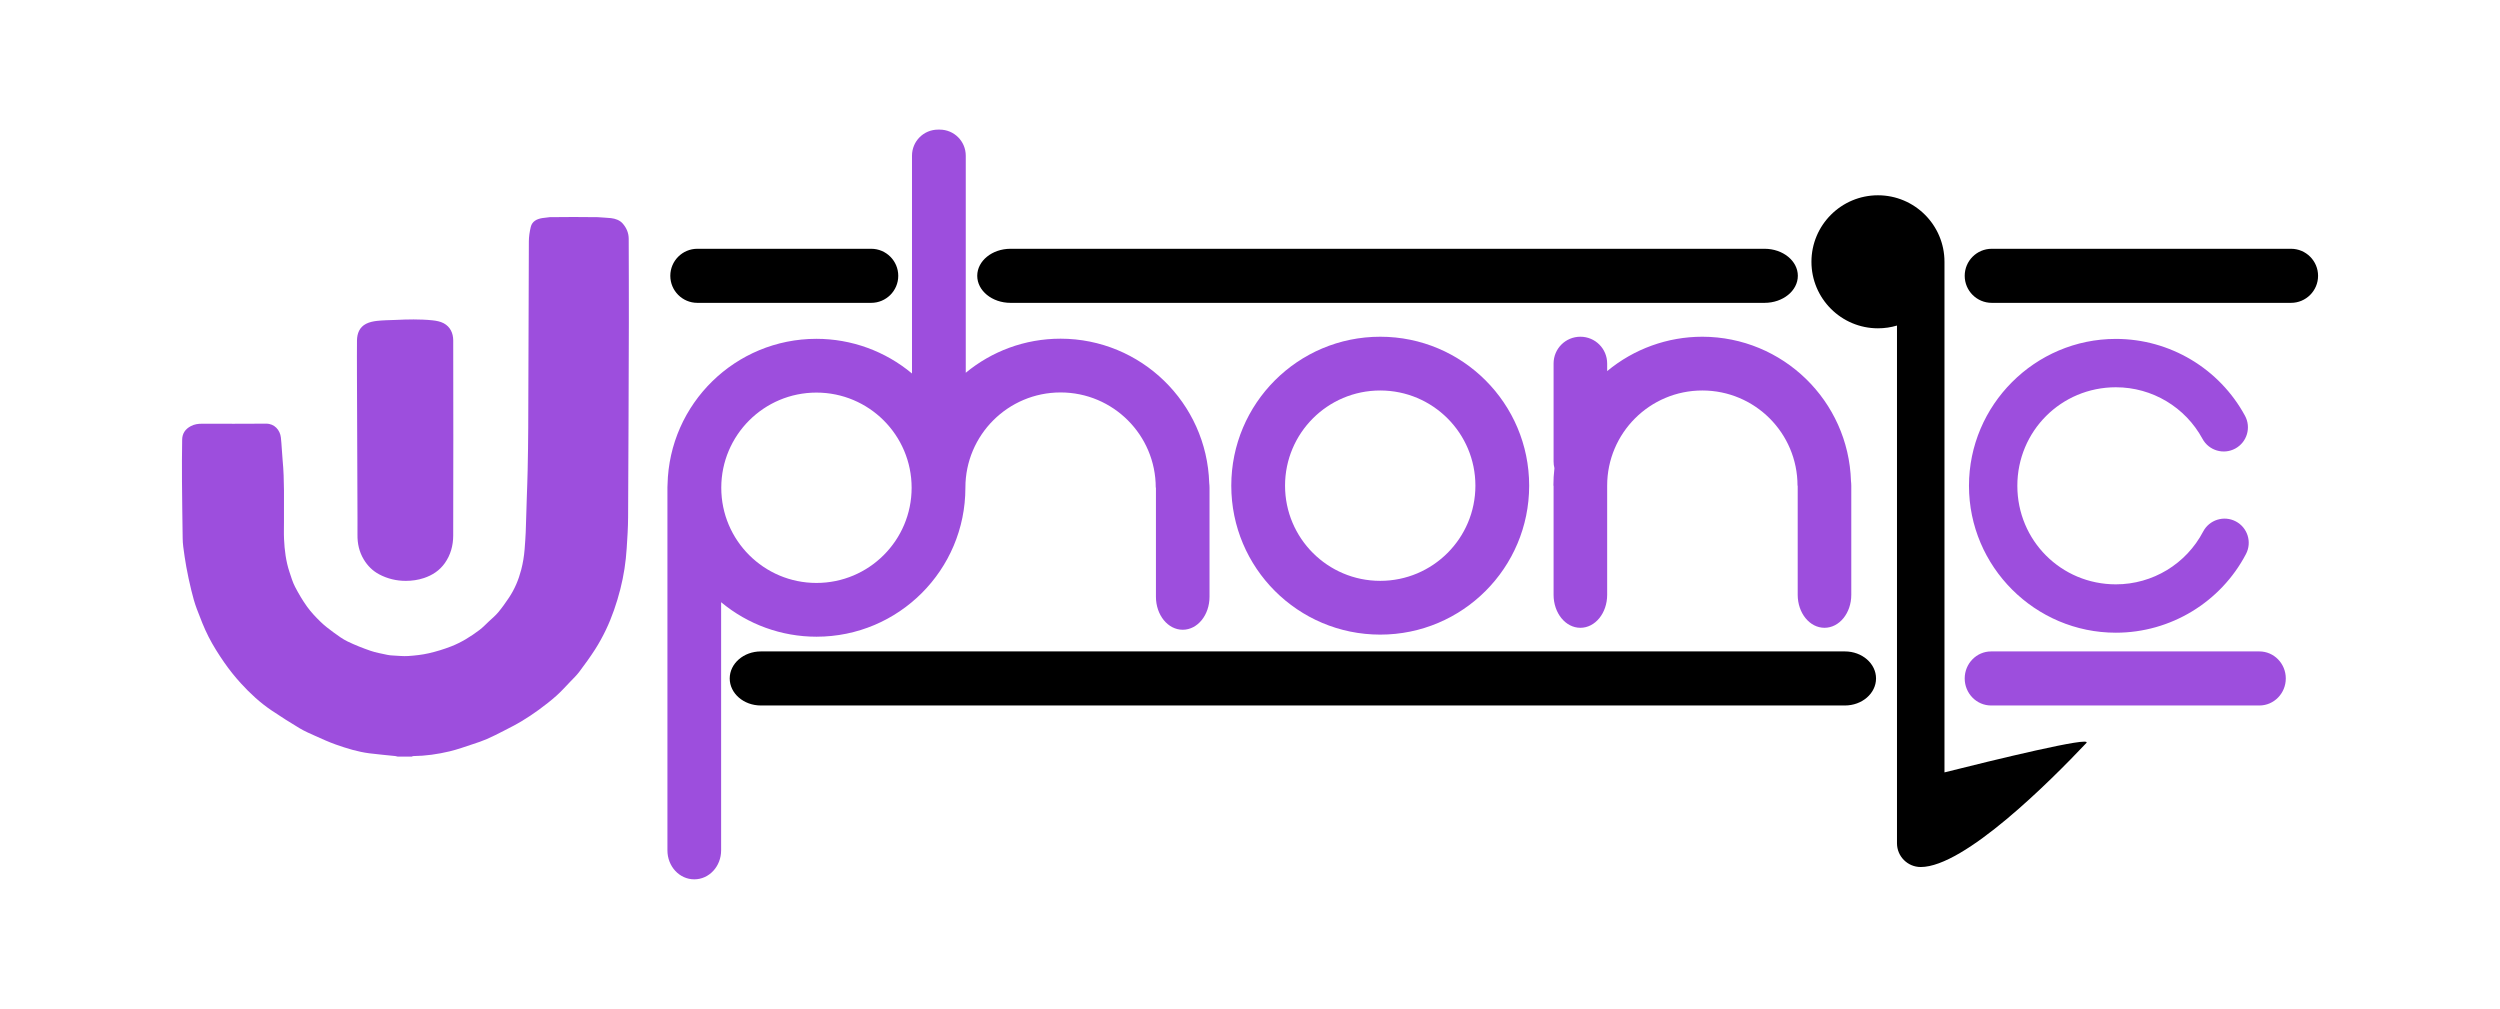
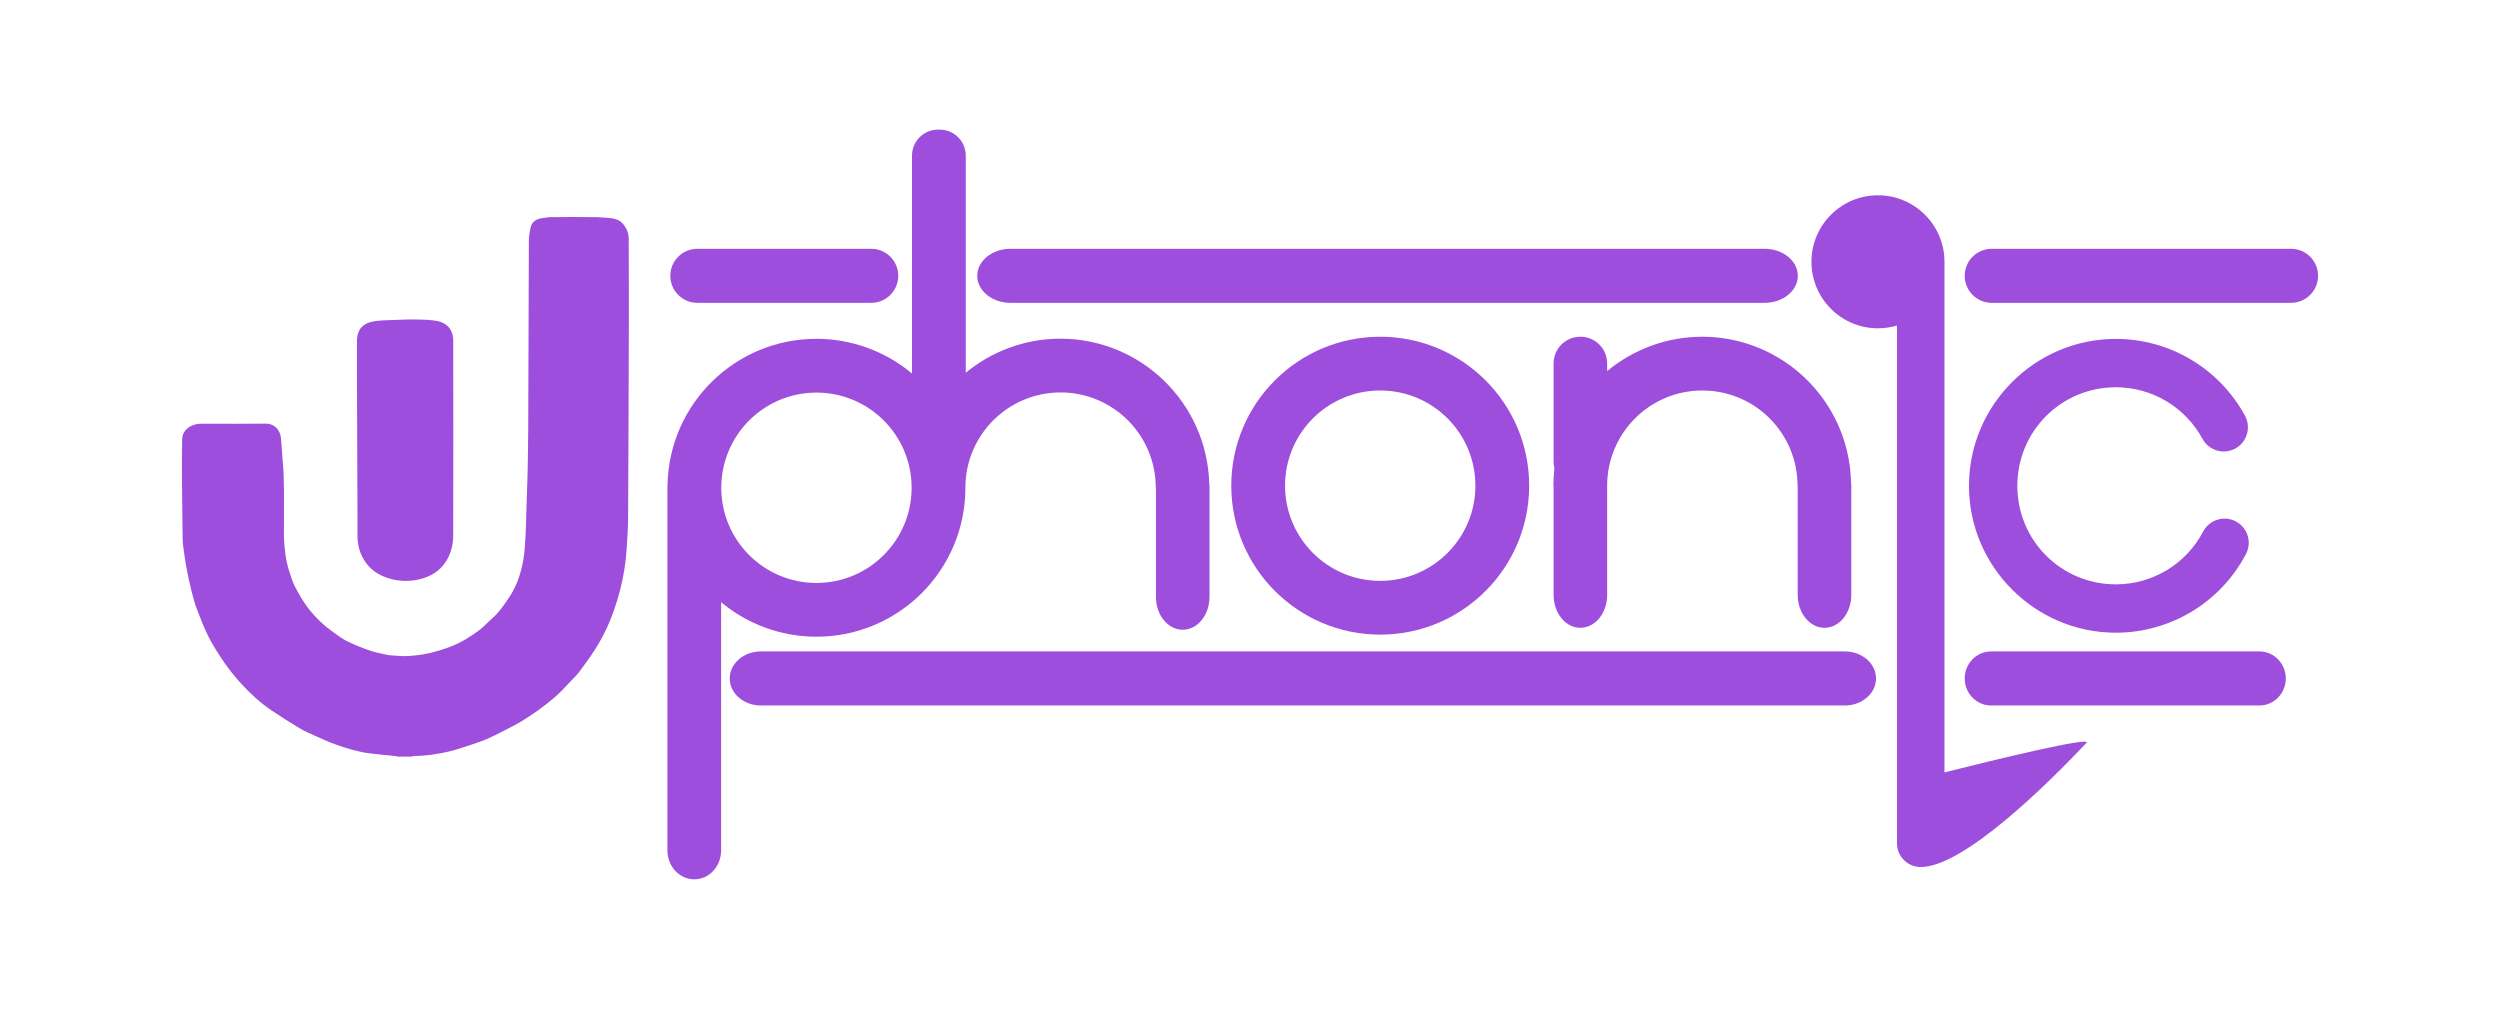
<svg xmlns="http://www.w3.org/2000/svg" width="100%" height="100%" viewBox="0 0 726 293" version="1.1" xml:space="preserve" style="fill-rule:evenodd;clip-rule:evenodd;stroke-linecap:round;stroke-linejoin:round;stroke-miterlimit:1.5;" id="svg12">
  <defs id="defs12">
        
    
        
    
        
    
        
    
        
    
        
    </defs>
-   <g id="g1" transform="translate(0.8901409,-0.9256415)">
+   <g fill="#9D4EDD" id="g1" transform="translate(0.8901409,-0.9256415)">
    <path d="m 556.89,252.708 c -3.805,0 -6.896,-3.089 -6.896,-6.896 V 95.465 c -1.75,0.523 -3.605,0.803 -5.524,0.803 -10.66,0 -19.316,-8.654 -19.316,-19.316 0,-10.66 8.655,-19.315 19.316,-19.315 10.66,0 19.316,8.654 19.316,19.315 V 83.848 225.229 c 13.773,-3.459 43.21,-10.667 41.204,-8.542 -10.49,11.111 -35.422,36.021 -48.1,36.021 z" id="path2" style="stroke-width:1.049" />
    <path d="m 655.232,190.098 c 4.234,0 7.672,3.518 7.672,7.851 0,4.334 -3.438,7.851 -7.672,7.851 h -77.9 c -4.235,0 -7.672,-3.518 -7.672,-7.851 0,-4.334 3.437,-7.851 7.672,-7.851 z" id="path7" style="fill:#9D4EDD;stroke-width:1.267" />
    <path d="m 534.868,190.098 c 4.989,0 9.043,3.518 9.043,7.851 0,4.334 -4.054,7.851 -9.043,7.851 h -314.805 c -4.994,0 -9.043,-3.518 -9.043,-7.851 0,-4.334 4.049,-7.851 9.043,-7.851 z" id="path8" style="stroke-width:2.393" />
    <path d="m 664.425,73.172 c 4.334,0 7.852,3.518 7.852,7.851 0,4.334 -3.518,7.851 -7.852,7.851 h -86.914 c -4.334,0 -7.85,-3.518 -7.85,-7.851 0,-4.334 3.517,-7.851 7.85,-7.851 z" id="path9" style="stroke-width:1.329" />
    <path d="m 511.539,73.172 c 5.332,0 9.663,3.518 9.663,7.851 0,4.334 -4.331,7.851 -9.663,7.851 H 292.56 c -5.332,0 -9.66,-3.518 -9.66,-7.851 0,-4.334 4.327,-7.851 9.66,-7.851 z" id="path10" style="stroke-width:2.025" />
    <path d="m 252.112,73.172 c 4.333,0 7.851,3.518 7.851,7.851 0,4.334 -3.519,7.851 -7.851,7.851 h -50.494 c -4.334,0 -7.851,-3.518 -7.851,-7.851 0,-4.334 3.518,-7.851 7.851,-7.851 z" id="path11" style="stroke-width:1.067" />
    <path id="circle16" style="clip-rule:evenodd;fill:#9D4EDD;fill-opacity:1;fill-rule:evenodd;stroke-width:31.93;stroke-linecap:round;stroke-linejoin:round;stroke-miterlimit:1.5" d="m 399.926,98.712 a 43.253,43.253 0 0 0 -43.252,43.254 43.253,43.253 0 0 0 43.252,43.252 43.253,43.253 0 0 0 43.254,-43.252 43.253,43.253 0 0 0 -43.254,-43.254 z m 0,15.613 a 27.64,27.64 0 0 1 27.641,27.641 27.64,27.64 0 0 1 -27.641,27.639 27.64,27.64 0 0 1 -27.639,-27.639 27.64,27.64 0 0 1 27.639,-27.641 z" />
    <path id="path17-2" style="clip-rule:evenodd;fill:#9D4EDD;fill-opacity:1;fill-rule:evenodd;stroke-width:31.93;stroke-linecap:round;stroke-linejoin:round;stroke-miterlimit:1.5" d="m 271.53,38.566 c -4.198,0 -7.576,3.381 -7.576,7.578 V 109.393 A 43.253,43.253 0 0 0 236.206,99.32 43.253,43.253 0 0 0 192.964,141.629 c -0.022,0.258 -0.033,0.519 -0.033,0.783 v 105.455 c 0,4.664 3.478,8.418 7.797,8.418 4.319,0 7.795,-3.754 7.795,-8.418 v -72.062 a 43.253,43.253 0 0 0 27.684,10.021 43.253,43.253 0 0 0 43.254,-43.252 h 0.002 0.002 l 0.002,-0.002 v -0.002 -0.002 -0.002 c -5.3e-4,-0.007 -0.004,-0.021 -0.006,-0.029 -1e-4,-9.7e-4 10e-6,-0.003 0,-0.004 -5e-4,-15.266 12.375,-27.641 27.641,-27.641 15.265,5.7e-4 27.639,12.376 27.639,27.641 h 0.053 c -4e-5,0.014 0,0.027 0,0.041 v 31.654 c 0,5.306 3.471,9.578 7.781,9.578 4.311,0 7.779,-4.272 7.779,-9.578 v -31.654 c 0,-0.467 -0.034,-0.921 -0.086,-1.369 -0.716,-23.334 -19.821,-41.89 -43.166,-41.926 -10.462,-1.5e-4 -20.055,3.715 -27.535,9.896 V 46.144 c 0,-4.198 -3.381,-7.578 -7.578,-7.578 z M 236.206,114.934 A 27.64,27.64 0 0 1 263.847,142.574 27.64,27.64 0 0 1 236.206,170.213 27.64,27.64 0 0 1 208.567,142.574 27.64,27.64 0 0 1 236.206,114.934 Z" />
    <path id="path18" style="clip-rule:evenodd;fill:#9D4EDD;fill-opacity:1;fill-rule:evenodd;stroke-width:31.93;stroke-linecap:round;stroke-linejoin:round;stroke-miterlimit:1.5" d="m 458.049,98.712 c -4.31,0 -7.779,3.471 -7.779,7.781 v 28.437 c 0,0.677 0.085,1.332 0.246,1.957 a 43.253,43.253 0 0 0 -0.299,5.078 h 0.053 c -5e-5,0.014 0,0.027 0,0.041 v 31.654 c 0,5.306 3.471,9.578 7.781,9.578 4.311,0 7.779,-4.272 7.779,-9.578 v -31.654 c 0,-0.014 5e-5,-0.027 0,-0.041 a 27.64,27.64 0 0 1 27.641,-27.641 27.64,27.64 0 0 1 27.639,27.641 h 0.053 c -4e-5,0.014 0,0.027 0,0.041 v 31.654 c 0,5.306 3.471,9.578 7.781,9.578 4.311,0 7.779,-4.272 7.779,-9.578 v -31.654 c 0,-0.467 -0.034,-0.921 -0.086,-1.369 a 43.253,43.253 0 0 0 -43.166,-41.926 43.253,43.253 0 0 0 -27.641,9.984 v -2.203 c 0,-4.31 -3.471,-7.781 -7.781,-7.781 z" />
    <path style="baseline-shift:baseline;display:inline;overflow:visible;vector-effect:none;fill:#9D4EDD;enable-background:accumulate;stop-color:#000000" d="m 613.559,99.344 c -23.477,2.5e-4 -42.659,19.185 -42.658,42.662 4e-4,23.477 19.182,42.658 42.658,42.658 15.921,-5e-5 30.459,-8.877 37.781,-22.846 a 7.022,7.022 0 0 0 -2.959,-9.48 7.022,7.022 0 0 0 -9.48,2.959 c -4.914,9.374 -14.634,15.322 -25.342,15.322 -15.886,-1.6e-4 -28.613,-12.727 -28.613,-28.613 a 7.023,7.023 0 0 0 0,-0.002 c -7e-4,-15.887 12.726,-28.615 28.613,-28.615 10.575,-4e-5 20.183,5.802 25.152,14.971 a 7.022,7.022 0 0 0 9.521,2.828 7.022,7.022 0 0 0 2.826,-9.521 C 643.652,108.001 629.283,99.344 613.559,99.344 Z" id="path13-7-1" />
    <path fill="#9D4EDD" opacity="1" stroke="none" d="m 114.617,220.647 c -0.271,-0.055 -0.466,-0.139 -0.669,-0.16 -2.518,-0.267 -5.043,-0.477 -7.554,-0.797 -3.36,-0.428 -6.588,-1.432 -9.766,-2.553 -2.003,-0.707 -3.943,-1.599 -5.885,-2.468 -1.566,-0.7 -3.156,-1.383 -4.625,-2.26 -2.757,-1.647 -5.469,-3.374 -8.133,-5.167 -3.32,-2.235 -6.254,-4.947 -8.939,-7.896 -1.741,-1.912 -3.372,-3.95 -4.843,-6.076 -1.643,-2.375 -3.204,-4.834 -4.515,-7.402 -1.33,-2.605 -2.384,-5.361 -3.421,-8.103 -0.673,-1.78 -1.164,-3.638 -1.619,-5.49 -0.55,-2.239 -1.021,-4.499 -1.442,-6.766 -0.359,-1.932 -0.62,-3.884 -0.883,-5.832 -0.111,-0.825 -0.155,-1.664 -0.166,-2.498 -0.078,-5.524 -0.164,-11.047 -0.2,-16.572 -0.026,-4.003 -0.017,-8.007 0.052,-12.009 0.031,-1.783 0.9,-3.081 2.541,-3.939 1.049,-0.548 2.106,-0.683 3.231,-0.683 6.198,7.6e-4 12.396,0.041 18.594,-0.019 2.463,-0.024 4.06,1.884 4.3,4.006 0.247,2.174 0.296,4.37 0.505,6.549 0.571,5.931 0.359,11.877 0.396,17.818 0.011,1.709 -0.064,3.421 0.016,5.126 0.151,3.249 0.549,6.471 1.58,9.575 0.485,1.459 0.92,2.961 1.625,4.314 1.037,1.99 2.183,3.946 3.493,5.765 1.125,1.562 2.472,2.986 3.854,4.335 1.181,1.154 2.511,2.17 3.848,3.146 1.307,0.955 2.635,1.934 4.084,2.631 2.144,1.032 4.372,1.913 6.623,2.689 1.581,0.545 3.255,0.822 4.896,1.185 0.537,0.119 1.096,0.163 1.648,0.19 1.492,0.073 2.994,0.248 4.476,0.145 1.987,-0.138 3.991,-0.357 5.928,-0.801 2.197,-0.504 4.376,-1.174 6.478,-1.991 2.97,-1.154 5.673,-2.844 8.215,-4.758 0.981,-0.739 1.836,-1.646 2.734,-2.491 0.927,-0.872 1.923,-1.69 2.732,-2.661 1.102,-1.323 2.101,-2.74 3.062,-4.171 1.687,-2.513 2.841,-5.246 3.606,-8.197 0.511,-1.97 0.826,-3.937 0.986,-5.945 0.13,-1.633 0.241,-3.268 0.317,-4.904 0.082,-1.75 0.113,-3.502 0.166,-5.253 0.052,-1.7 0.104,-3.4 0.158,-5.1 0.08,-2.538 0.189,-5.075 0.237,-7.613 0.079,-4.132 0.155,-8.265 0.17,-12.398 0.065,-18.047 0.096,-36.093 0.181,-54.14 0.006,-1.386 0.228,-2.797 0.547,-4.149 0.395,-1.674 1.757,-2.335 3.324,-2.6 0.715,-0.121 1.447,-0.141 2.194,-0.269 4.618,-0.063 9.213,-0.063 13.903,9.11e-4 1.356,0.129 2.624,0.13 3.876,0.277 1.286,0.151 2.552,0.59 3.409,1.568 1.082,1.234 1.742,2.726 1.745,4.431 0.016,8.109 0.063,16.217 0.042,24.326 -0.049,18.862 -0.116,37.724 -0.218,56.586 -0.016,2.979 -0.21,5.959 -0.406,8.934 -0.131,1.996 -0.335,3.994 -0.642,5.97 -0.308,1.987 -0.711,3.966 -1.207,5.915 -0.523,2.058 -1.131,4.102 -1.838,6.104 -0.692,1.958 -1.467,3.897 -2.368,5.766 -0.937,1.943 -1.974,3.852 -3.139,5.666 -1.434,2.234 -3.005,4.384 -4.598,6.509 -0.758,1.011 -1.689,1.896 -2.569,2.812 -1.337,1.394 -2.627,2.845 -4.066,4.126 -1.625,1.447 -3.352,2.789 -5.109,4.074 -1.632,1.194 -3.325,2.315 -5.06,3.353 -1.688,1.01 -3.451,1.897 -5.203,2.797 -1.581,0.812 -3.166,1.622 -4.794,2.331 -1.32,0.575 -2.694,1.034 -4.064,1.483 -2.242,0.736 -4.469,1.552 -6.759,2.098 -3.463,0.826 -6.988,1.336 -10.565,1.374 -0.149,0.002 -0.297,0.103 -0.446,0.158 -1.33,0 -2.659,0 -4.061,0 z" id="path2-0" style="stroke-width:0.153" />
    <path fill="#9D4EDD" opacity="1" stroke="none" d="m 102.769,108.922 c -2e-5,-3.086 -0.029,-6.097 0.009,-9.106 0.026,-2.072 0.73,-3.889 2.661,-4.868 0.961,-0.487 2.102,-0.724 3.186,-0.842 1.77,-0.192 3.559,-0.205 5.341,-0.273 1.749,-0.067 3.499,-0.161 5.248,-0.146 1.826,0.016 3.66,0.065 5.473,0.258 1.12,0.119 2.315,0.338 3.287,0.862 1.905,1.028 2.748,2.88 2.752,4.97 0.034,18.901 0.042,37.803 -0.006,56.704 -0.008,2.857 -0.743,5.595 -2.438,7.98 -1.517,2.135 -3.567,3.494 -6.057,4.327 -1.73,0.579 -3.487,0.818 -5.267,0.821 -2.719,0.005 -5.34,-0.621 -7.743,-1.9 -1.886,-1.004 -3.368,-2.474 -4.486,-4.345 -1.32,-2.21 -1.835,-4.577 -1.807,-7.11 0.018,-1.658 0.009,-3.316 0.003,-4.974 -0.051,-14.094 -0.105,-28.188 -0.158,-42.358 z" id="path4" style="stroke-width:0.153" />
  </g>
</svg>
